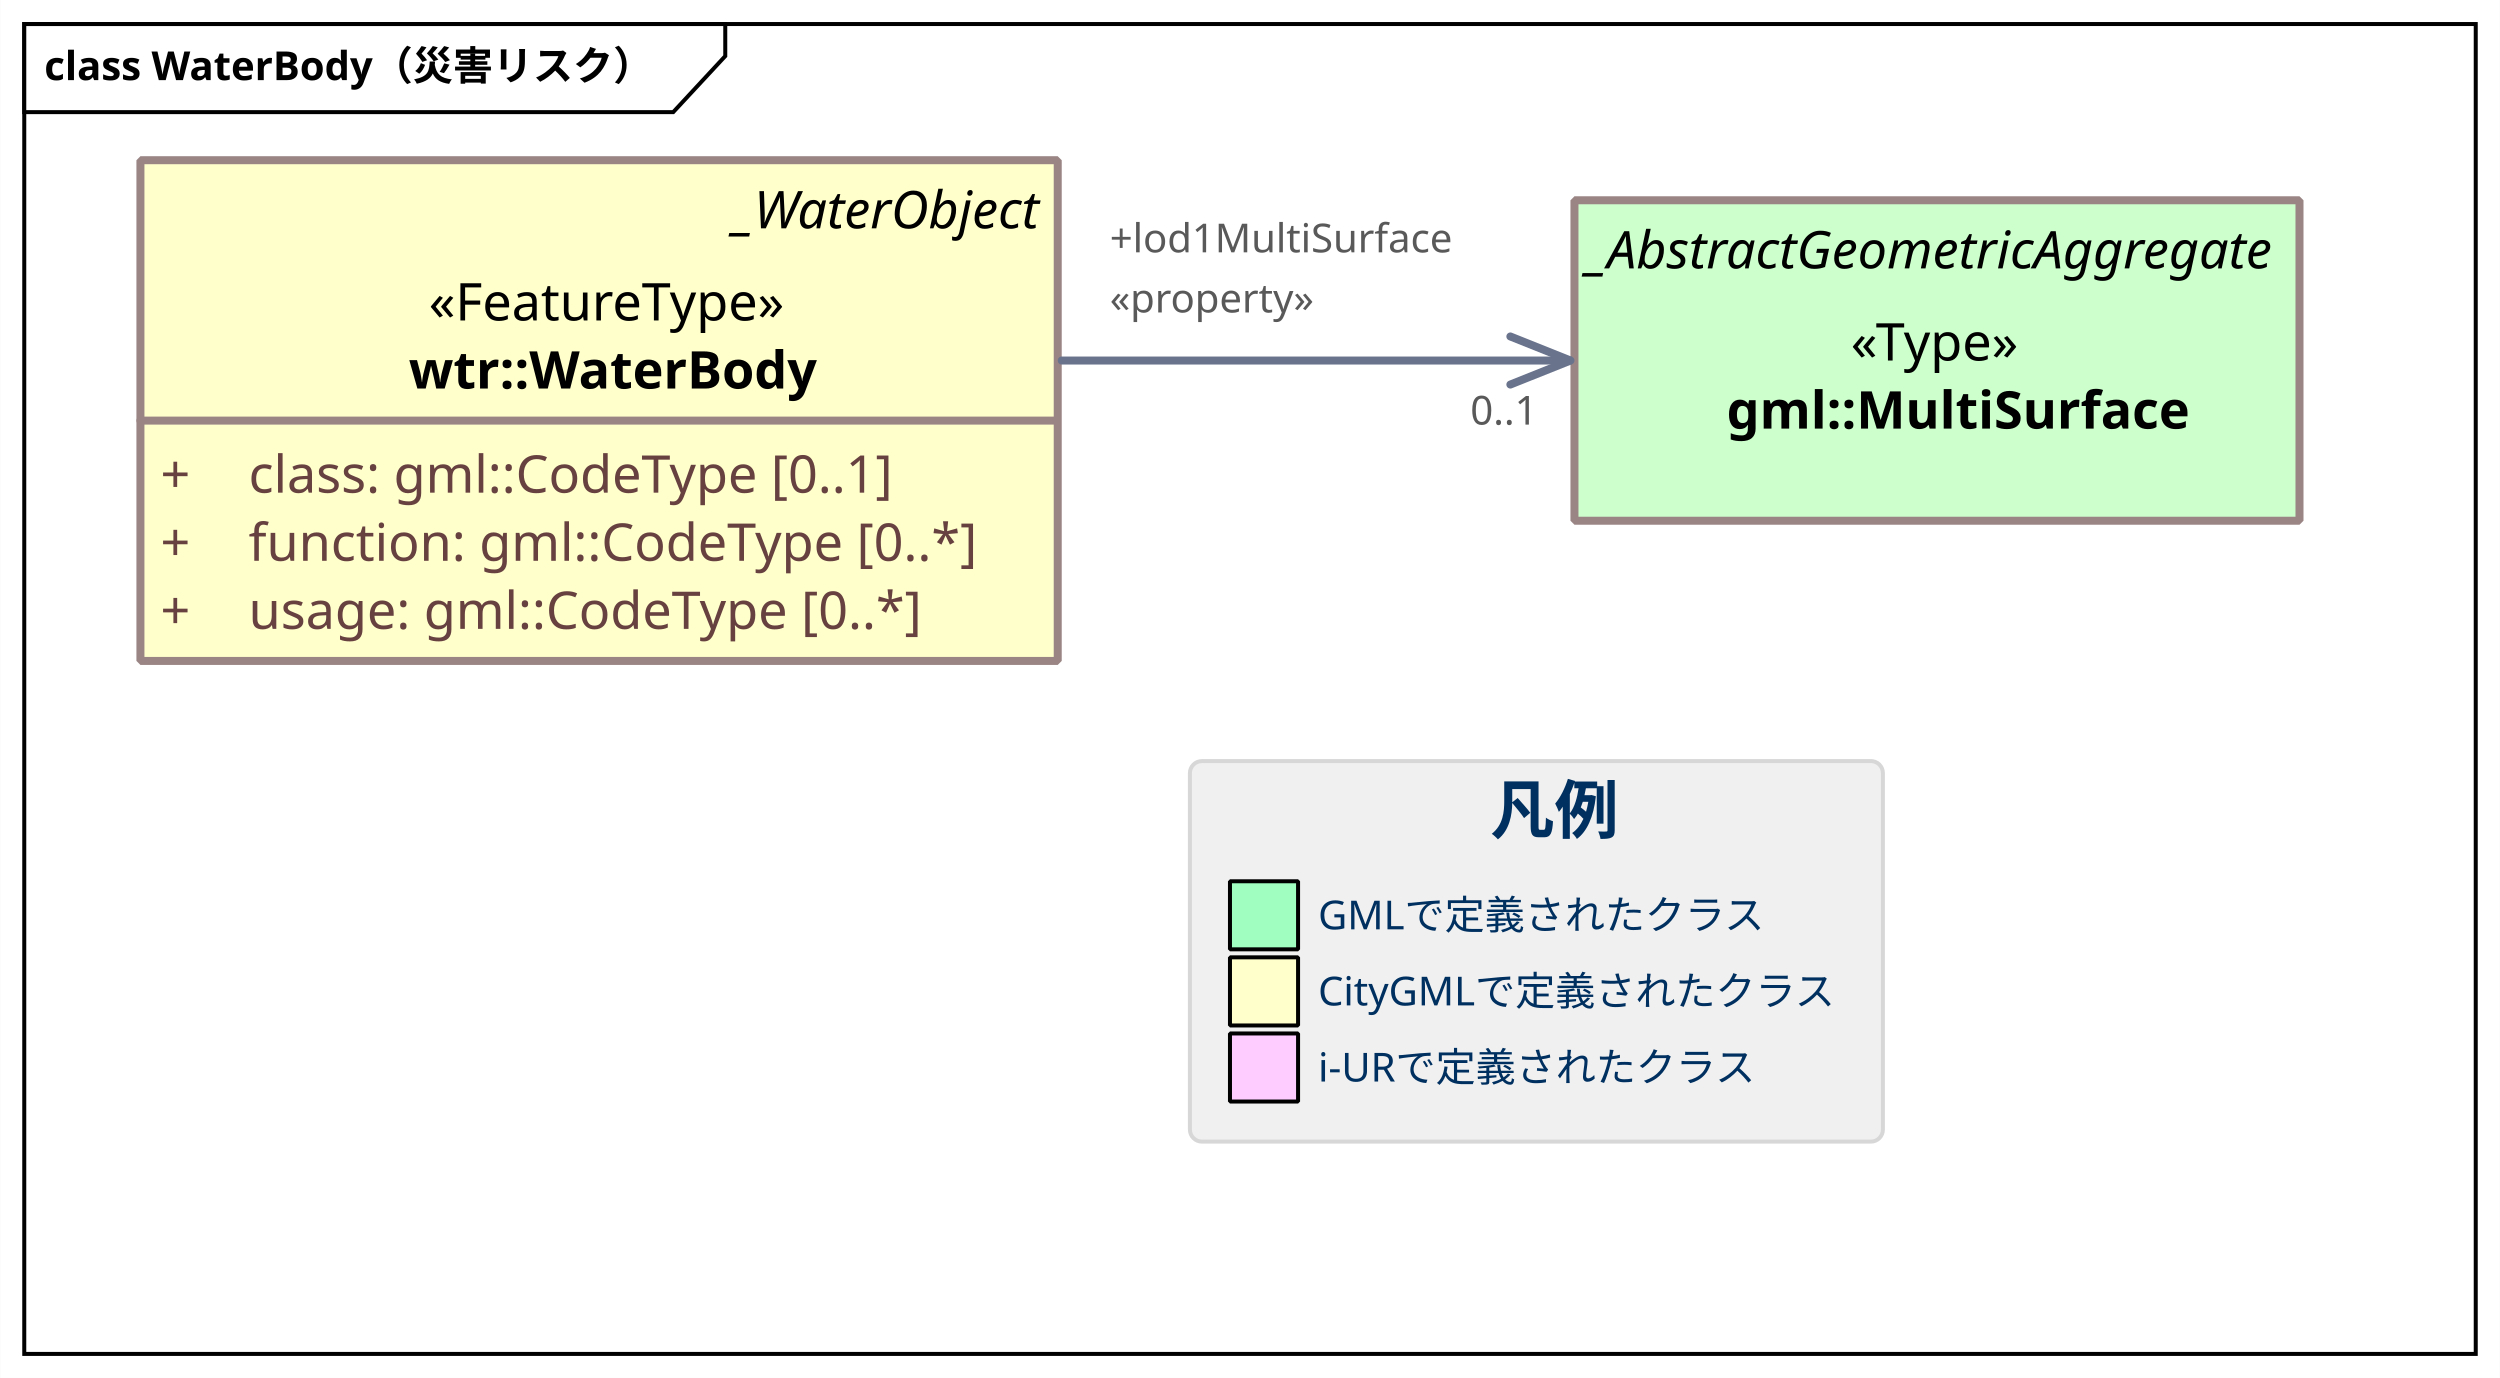
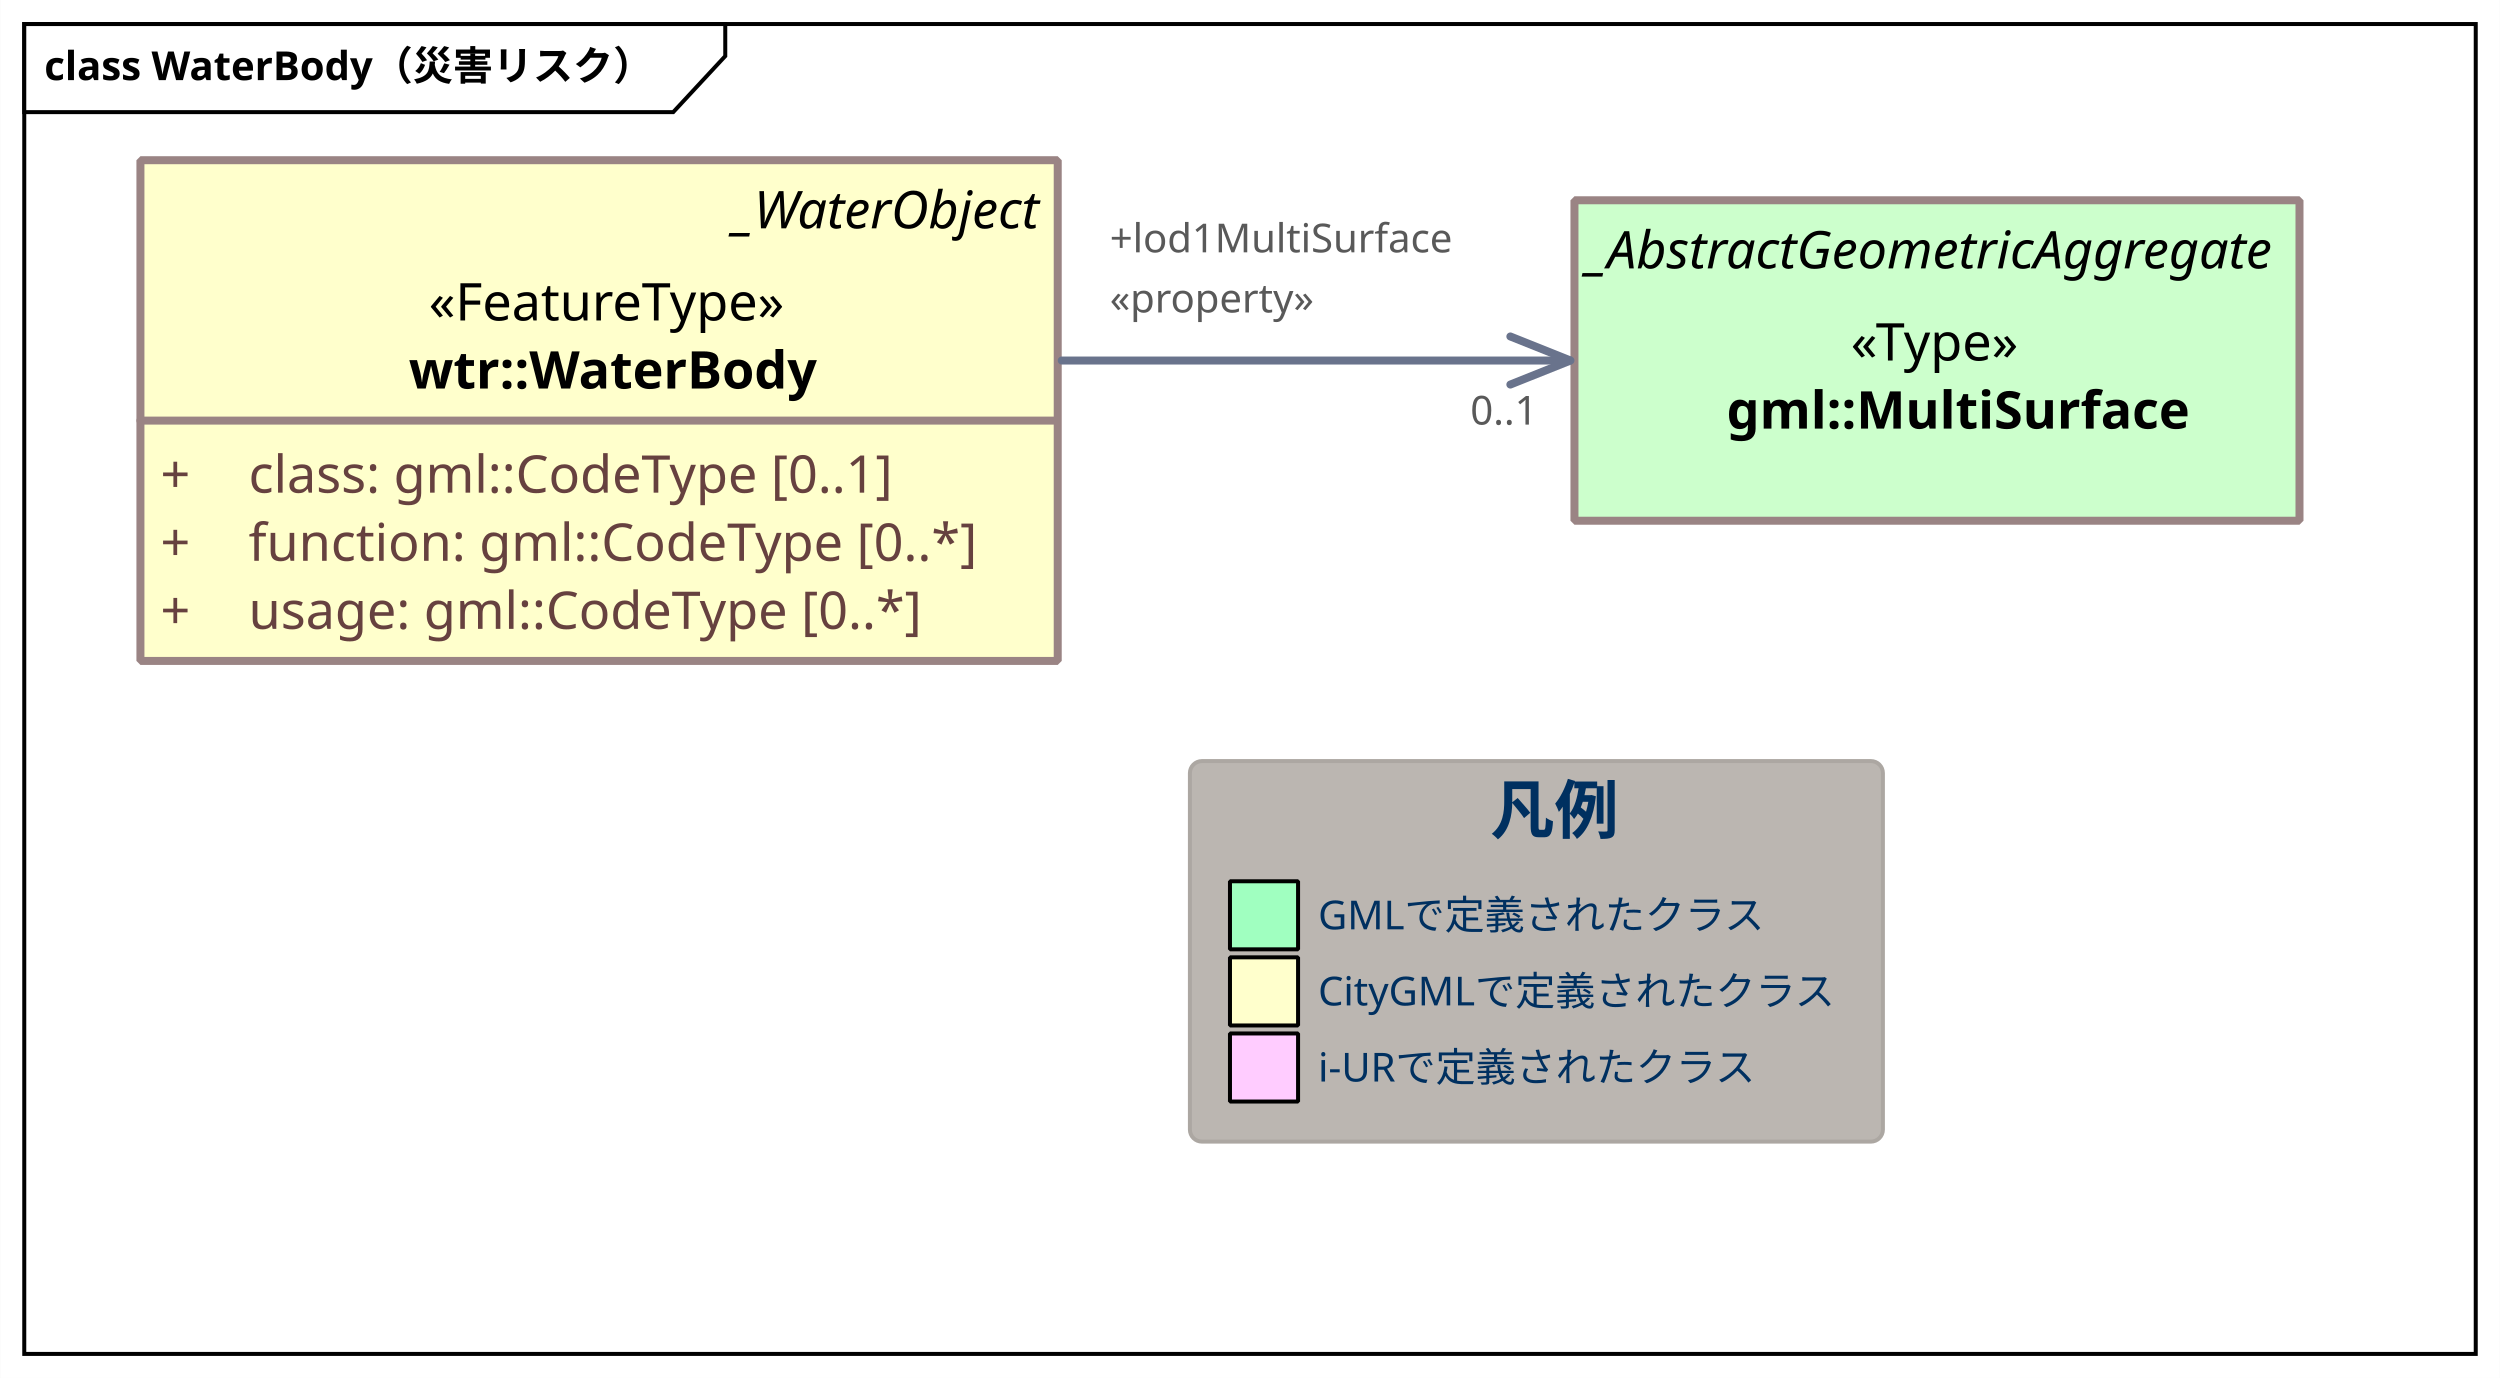
<svg xmlns="http://www.w3.org/2000/svg" width="16.51cm" height="9.10cm" viewBox="0 0 624 344">
  <g style="fill:#FFFFFF;fill-opacity:1.00;">
    <rect x="0" y="0" width="624" height="344" shape-rendering="auto" />
  </g>
  <g style="stroke-width:1;stroke-linecap:square;stroke-linejoin:miter; fill:#000000;fill-opacity:0.00; stroke:#000000; stroke-opacity:1.00">
    <path d="M 6 6 L 6 338 L 618 338 L 618 6 L 6 6" shape-rendering="auto" />
  </g>
  <g style="stroke-width:1;stroke-linecap:square;stroke-linejoin:miter; fill:#FFFFFF;fill-opacity:1.00; stroke:#000000; stroke-opacity:1.00">
    <polygon points="6 28 168 28 181 14 181 6 6 6 6 28" shape-rendering="auto" style="fill-rule:evenodd;" />
  </g>
  <g style="stroke-width:1;stroke-linecap:square;stroke-linejoin:miter; fill:#000000;fill-opacity:1.00; stroke:#000000; stroke-opacity:0.00">
    <text x="11.00" y="20.00" textLength="155" style="font-family:メイリオ; font-weight:700; font-style:normal; font-size:10px; fill:#000000;fill-opacity:1.00; stroke:#000000; stroke-opacity:0.00 stroke-width:0; white-space: pre;" xml:space="preserve" transform="rotate(-0.00 11.00 20.00)">class WaterBody（災害リスク）</text>
  </g>
  <g style="stroke-width:2;stroke-linecap:round;stroke-linejoin:bevel; fill:#FFFFCC;fill-opacity:1.00; stroke:#9A8484; stroke-opacity:1.00">
    <rect x="35" y="40" width="229" height="125" rx="0.00" shape-rendering="auto" />
  </g>
  <g style="stroke-width:1;stroke-linecap:round;stroke-linejoin:bevel; fill:#000000;fill-opacity:1.00; stroke:#000000; stroke-opacity:0.00">
    <text x="183.00" y="57.00" textLength="78" style="font-family:Yu Gothic UI; font-weight:400; font-style:italic; font-size:13px; fill:#000000;fill-opacity:1.00; stroke:#000000; stroke-opacity:0.00 stroke-width:0; white-space: pre;" xml:space="preserve" transform="rotate(-0.00 183.00 57.00)">_WaterObject</text>
    <text x="107.00" y="80.00" textLength="85" style="font-family:Yu Gothic UI; font-weight:400; font-style:normal; font-size:13px; fill:#000000;fill-opacity:1.00; stroke:#000000; stroke-opacity:0.00 stroke-width:0; white-space: pre;" xml:space="preserve" transform="rotate(-0.00 107.00 80.00)">«FeatureType»</text>
    <text x="102.00" y="97.00" textLength="94" style="font-family:Yu Gothic UI; font-weight:700; font-style:normal; font-size:13px; fill:#000000;fill-opacity:1.00; stroke:#000000; stroke-opacity:0.00 stroke-width:0; white-space: pre;" xml:space="preserve" transform="rotate(-0.00 102.00 97.00)">wtr::WaterBody</text>
  </g>
  <g style="stroke-width:2;stroke-linecap:round;stroke-linejoin:bevel; fill:#000000;fill-opacity:0.00; stroke:#9A8484; stroke-opacity:1.00">
    <path d="M 35 105 L 263 105" shape-rendering="auto" />
  </g>
  <g style="stroke-width:1;stroke-linecap:round;stroke-linejoin:bevel; fill:#66413F;fill-opacity:1.00; stroke:#000000; stroke-opacity:0.00">
    <text x="40.00" y="123.00" textLength="13" style="font-family:Yu Gothic UI; font-weight:400; font-style:normal; font-size:13px; fill:#66413F;fill-opacity:1.00; stroke:#000000; stroke-opacity:0.00 stroke-width:0; white-space: pre;" xml:space="preserve" transform="rotate(-0.00 40.00 123.00)">+ </text>
    <text x="62.00" y="123.00" textLength="154" style="font-family:Yu Gothic UI; font-weight:400; font-style:normal; font-size:13px; fill:#66413F;fill-opacity:1.00; stroke:#000000; stroke-opacity:0.00 stroke-width:0; white-space: pre;" xml:space="preserve" transform="rotate(-0.00 62.00 123.00)">class: gml::CodeType [0..1]</text>
    <text x="40.00" y="140.00" textLength="13" style="font-family:Yu Gothic UI; font-weight:400; font-style:normal; font-size:13px; fill:#66413F;fill-opacity:1.00; stroke:#000000; stroke-opacity:0.00 stroke-width:0; white-space: pre;" xml:space="preserve" transform="rotate(-0.00 40.00 140.00)">+ </text>
    <text x="62.00" y="140.00" textLength="170" style="font-family:Yu Gothic UI; font-weight:400; font-style:normal; font-size:13px; fill:#66413F;fill-opacity:1.00; stroke:#000000; stroke-opacity:0.00 stroke-width:0; white-space: pre;" xml:space="preserve" transform="rotate(-0.00 62.00 140.00)">function: gml::CodeType [0..*]</text>
    <text x="40.00" y="157.00" textLength="13" style="font-family:Yu Gothic UI; font-weight:400; font-style:normal; font-size:13px; fill:#66413F;fill-opacity:1.00; stroke:#000000; stroke-opacity:0.00 stroke-width:0; white-space: pre;" xml:space="preserve" transform="rotate(-0.00 40.00 157.00)">+ </text>
    <text x="62.00" y="157.00" textLength="159" style="font-family:Yu Gothic UI; font-weight:400; font-style:normal; font-size:13px; fill:#66413F;fill-opacity:1.00; stroke:#000000; stroke-opacity:0.00 stroke-width:0; white-space: pre;" xml:space="preserve" transform="rotate(-0.00 62.00 157.00)">usage: gml::CodeType [0..*]</text>
  </g>
  <g style="stroke-width:2;stroke-linecap:round;stroke-linejoin:bevel; fill:#CCFFCC;fill-opacity:1.00; stroke:#9A8484; stroke-opacity:1.00">
    <rect x="393" y="50" width="181" height="80" rx="0.00" shape-rendering="auto" />
  </g>
  <g style="stroke-width:1;stroke-linecap:round;stroke-linejoin:bevel; fill:#000000;fill-opacity:1.00; stroke:#000000; stroke-opacity:0.00">
    <text x="396.00" y="67.00" textLength="175" style="font-family:Yu Gothic UI; font-weight:400; font-style:italic; font-size:13px; fill:#000000;fill-opacity:1.00; stroke:#000000; stroke-opacity:0.00 stroke-width:0; white-space: pre;" xml:space="preserve" transform="rotate(-0.00 396.00 67.00)">_AbstractGeometricAggregate</text>
    <text x="462.00" y="90.00" textLength="42" style="font-family:Yu Gothic UI; font-weight:400; font-style:normal; font-size:13px; fill:#000000;fill-opacity:1.00; stroke:#000000; stroke-opacity:0.00 stroke-width:0; white-space: pre;" xml:space="preserve" transform="rotate(-0.00 462.00 90.00)">«Type»</text>
    <text x="431.00" y="107.00" textLength="104" style="font-family:Yu Gothic UI; font-weight:700; font-style:normal; font-size:13px; fill:#000000;fill-opacity:1.00; stroke:#000000; stroke-opacity:0.00 stroke-width:0; white-space: pre;" xml:space="preserve" transform="rotate(-0.00 431.00 107.00)">gml::MultiSurface</text>
  </g>
-   <g style="stroke-width:1;stroke-linecap:round;stroke-linejoin:bevel; fill:#F0F0F0;fill-opacity:1.00; stroke:#D7D7D7; stroke-opacity:1.00">
+   <g style="stroke-width:1;stroke-linecap:round;stroke-linejoin:bevel; fill:#BBB6B1;fill-opacity:1.00; stroke:#ACA7A2; stroke-opacity:1.00">
    <rect x="297" y="190" width="173" height="95" rx="3.00" shape-rendering="auto" />
  </g>
  <g style="stroke-width:1;stroke-linecap:round;stroke-linejoin:bevel; fill:#A0FFC0;fill-opacity:1.00; stroke:#000000; stroke-opacity:1.00">
    <rect x="307" y="220" width="17" height="17" rx="0.00" shape-rendering="auto" />
  </g>
  <g style="stroke-width:1;stroke-linecap:round;stroke-linejoin:bevel; fill:#003060;fill-opacity:1.00; stroke:#000000; stroke-opacity:0.00">
    <text x="329.00" y="232.00" textLength="111" style="font-family:メイリオ; font-weight:0; font-style:normal; font-size:10px; fill:#003060;fill-opacity:1.00; stroke:#000000; stroke-opacity:0.00 stroke-width:0; white-space: pre;" xml:space="preserve" transform="rotate(-0.00 329.00 232.00)">GMLで定義されたクラス</text>
  </g>
  <g style="stroke-width:1;stroke-linecap:round;stroke-linejoin:bevel; fill:#FFFFCC;fill-opacity:1.00; stroke:#000000; stroke-opacity:1.00">
    <rect x="307" y="239" width="17" height="17" rx="0.00" shape-rendering="auto" />
  </g>
  <g style="stroke-width:1;stroke-linecap:round;stroke-linejoin:bevel; fill:#003060;fill-opacity:1.00; stroke:#000000; stroke-opacity:0.00">
    <text x="329.00" y="251.00" textLength="131" style="font-family:メイリオ; font-weight:0; font-style:normal; font-size:10px; fill:#003060;fill-opacity:1.00; stroke:#000000; stroke-opacity:0.00 stroke-width:0; white-space: pre;" xml:space="preserve" transform="rotate(-0.00 329.00 251.00)">CityGMLで定義されたクラス</text>
  </g>
  <g style="stroke-width:1;stroke-linecap:round;stroke-linejoin:bevel; fill:#FFCCFF;fill-opacity:1.00; stroke:#000000; stroke-opacity:1.00">
    <rect x="307" y="258" width="17" height="17" rx="0.00" shape-rendering="auto" />
  </g>
  <g style="stroke-width:1;stroke-linecap:round;stroke-linejoin:bevel; fill:#003060;fill-opacity:1.00; stroke:#000000; stroke-opacity:0.00">
    <text x="329.00" y="270.00" textLength="111" style="font-family:メイリオ; font-weight:0; font-style:normal; font-size:10px; fill:#003060;fill-opacity:1.00; stroke:#000000; stroke-opacity:0.00 stroke-width:0; white-space: pre;" xml:space="preserve" transform="rotate(-0.00 329.00 270.00)">i-URで定義されたクラス</text>
    <text x="372.00" y="208.00" textLength="22" style="font-family:メイリオ; font-weight:700; font-style:normal; font-size:16px; fill:#003060;fill-opacity:1.00; stroke:#000000; stroke-opacity:0.00 stroke-width:0; white-space: pre;" xml:space="preserve" transform="rotate(-0.00 372.00 208.00)">凡例</text>
  </g>
  <g style="stroke-width:2;stroke-linecap:round;stroke-linejoin:bevel; fill:#000000;fill-opacity:0.00; stroke:#69738C; stroke-opacity:1.00">
    <path d="M 392 90 L 265 90" shape-rendering="auto" />
    <path d="M 377 84 L 392 90 L 377 96" shape-rendering="auto" />
  </g>
  <g style="stroke-width:1;stroke-linecap:round;stroke-linejoin:bevel; fill:#595959;fill-opacity:1.00; stroke:#000000; stroke-opacity:0.00">
    <text x="277.00" y="63.00" textLength="89" style="font-family:メイリオ; font-weight:0; font-style:normal; font-size:10px; fill:#595959;fill-opacity:1.00; stroke:#000000; stroke-opacity:0.00 stroke-width:0; white-space: pre;" xml:space="preserve" transform="rotate(-0.00 277.00 63.00)">+lod1MultiSurface</text>
    <text x="277.00" y="78.00" textLength="56" style="font-family:メイリオ; font-weight:0; font-style:normal; font-size:10px; fill:#595959;fill-opacity:1.00; stroke:#000000; stroke-opacity:0.00 stroke-width:0; white-space: pre;" xml:space="preserve" transform="rotate(-0.00 277.00 78.00)">«property»</text>
    <text x="367.00" y="106.00" textLength="18" style="font-family:メイリオ; font-weight:0; font-style:normal; font-size:10px; fill:#595959;fill-opacity:1.00; stroke:#000000; stroke-opacity:0.00 stroke-width:0; white-space: pre;" xml:space="preserve" transform="rotate(-0.00 367.00 106.00)">0..1</text>
  </g>
</svg>
